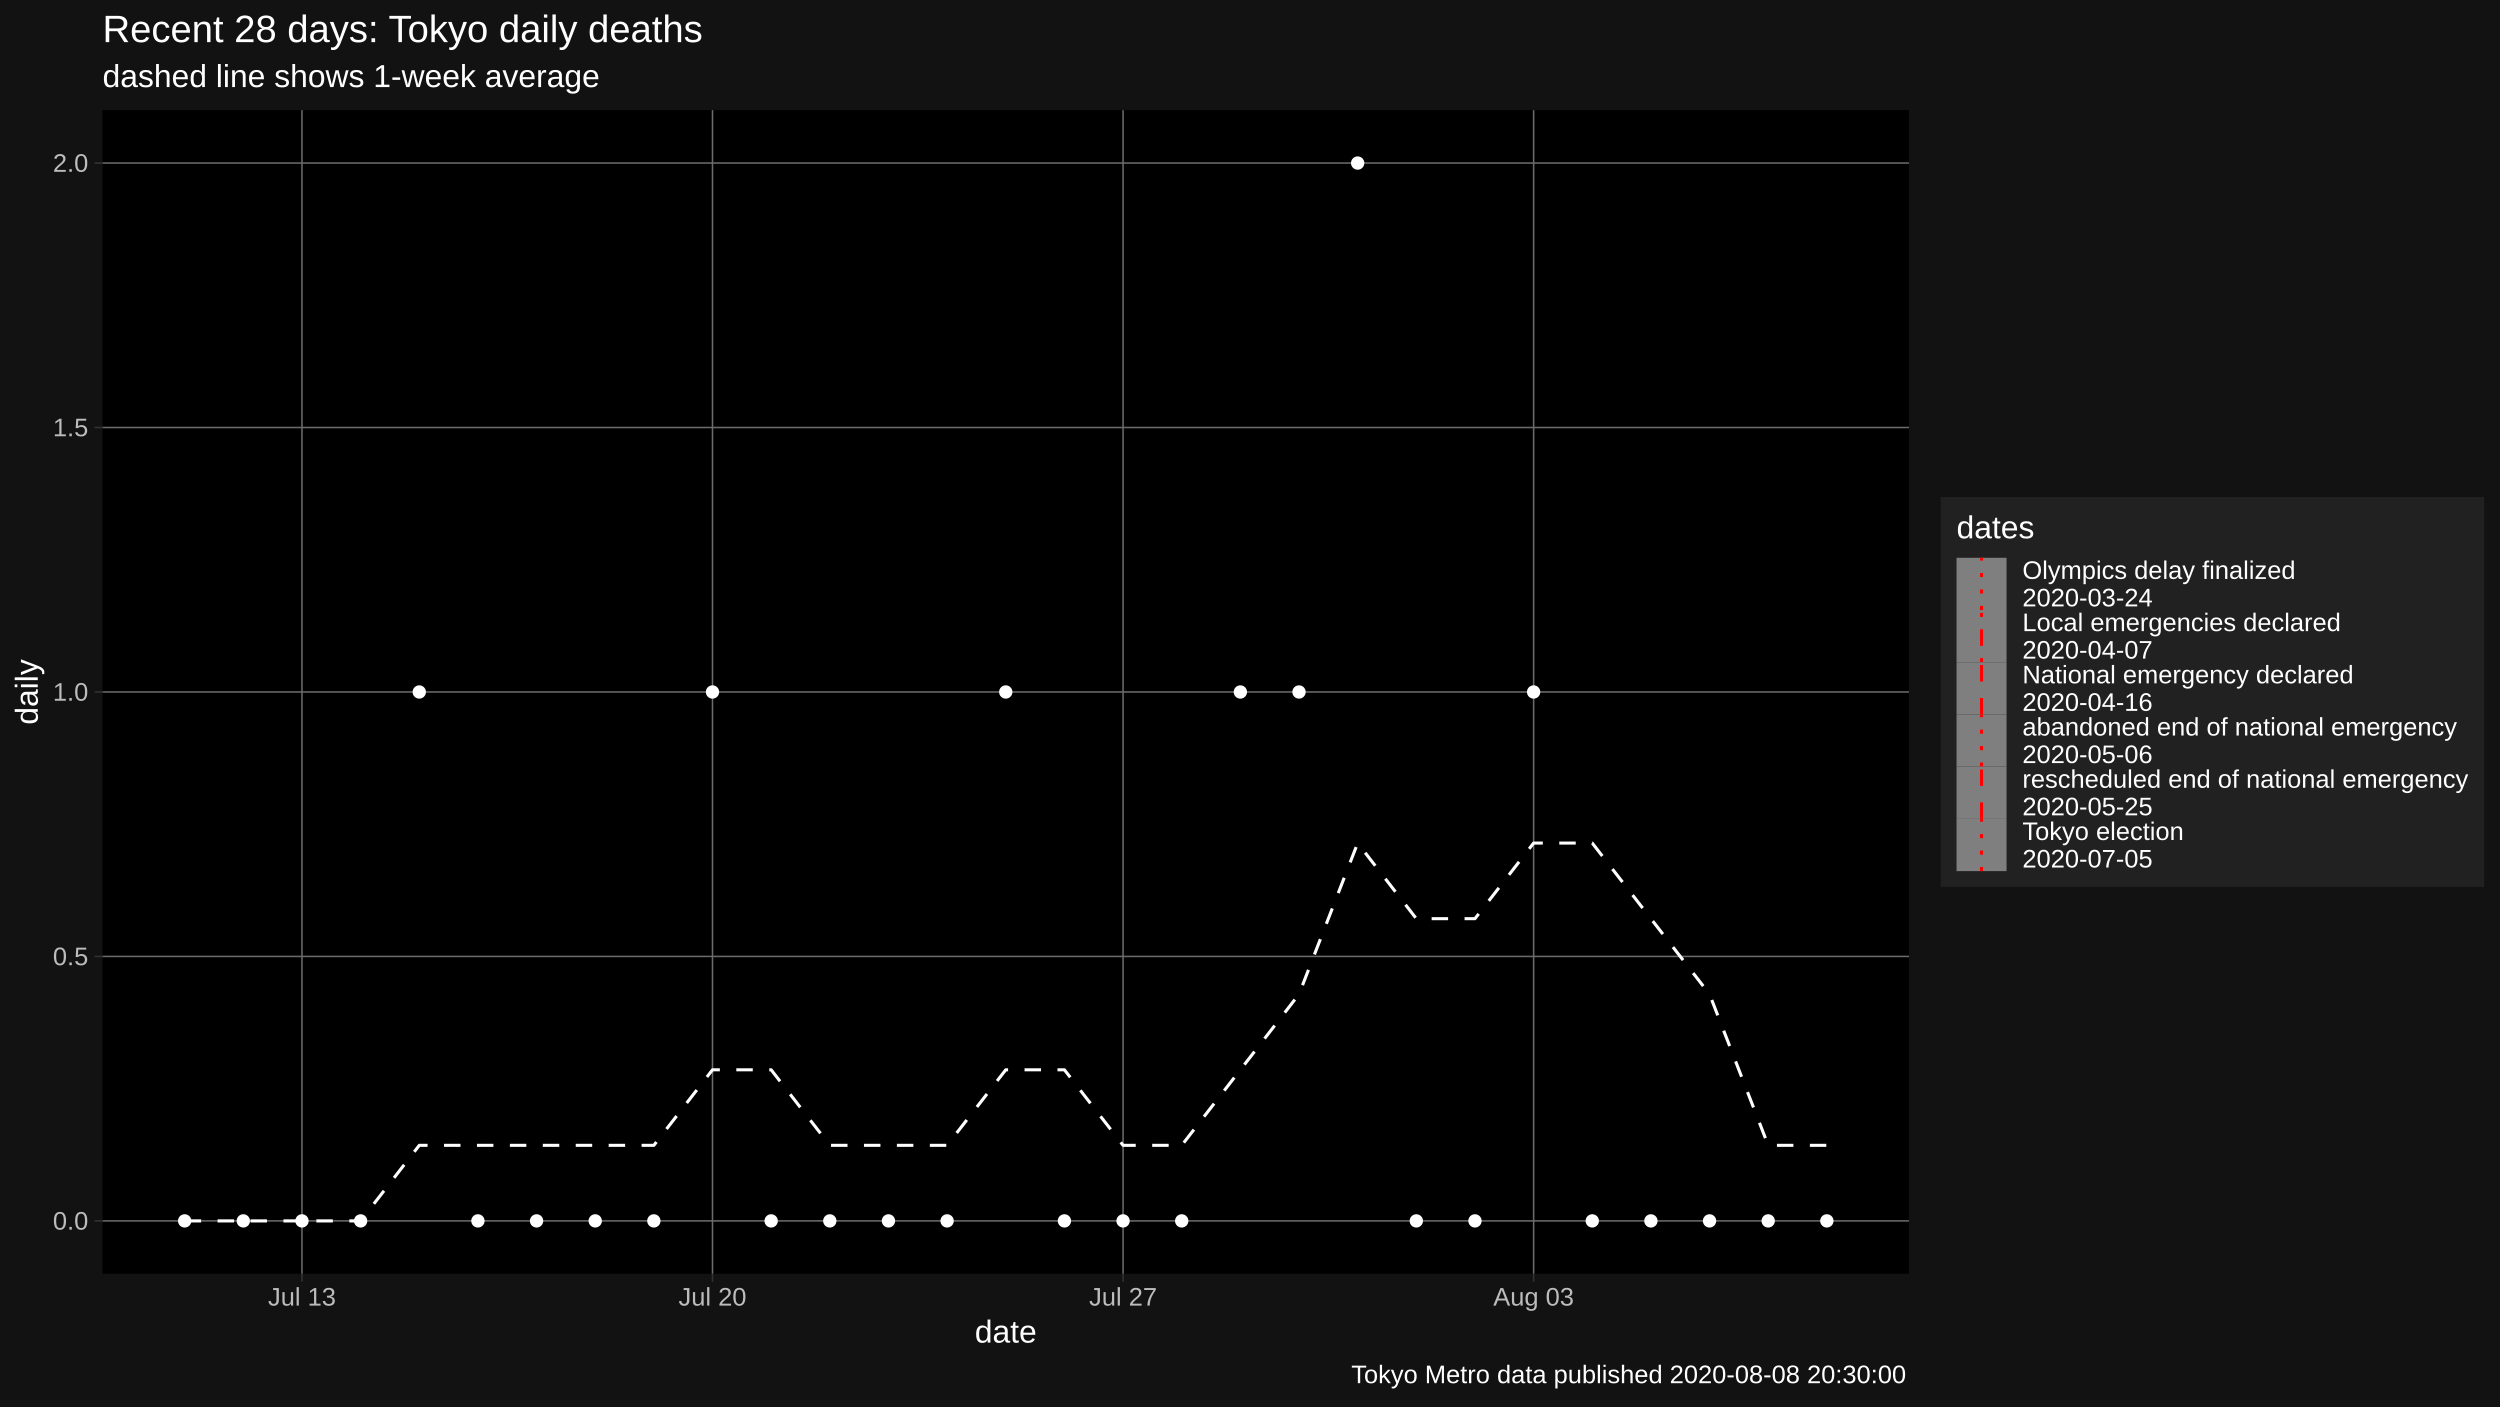
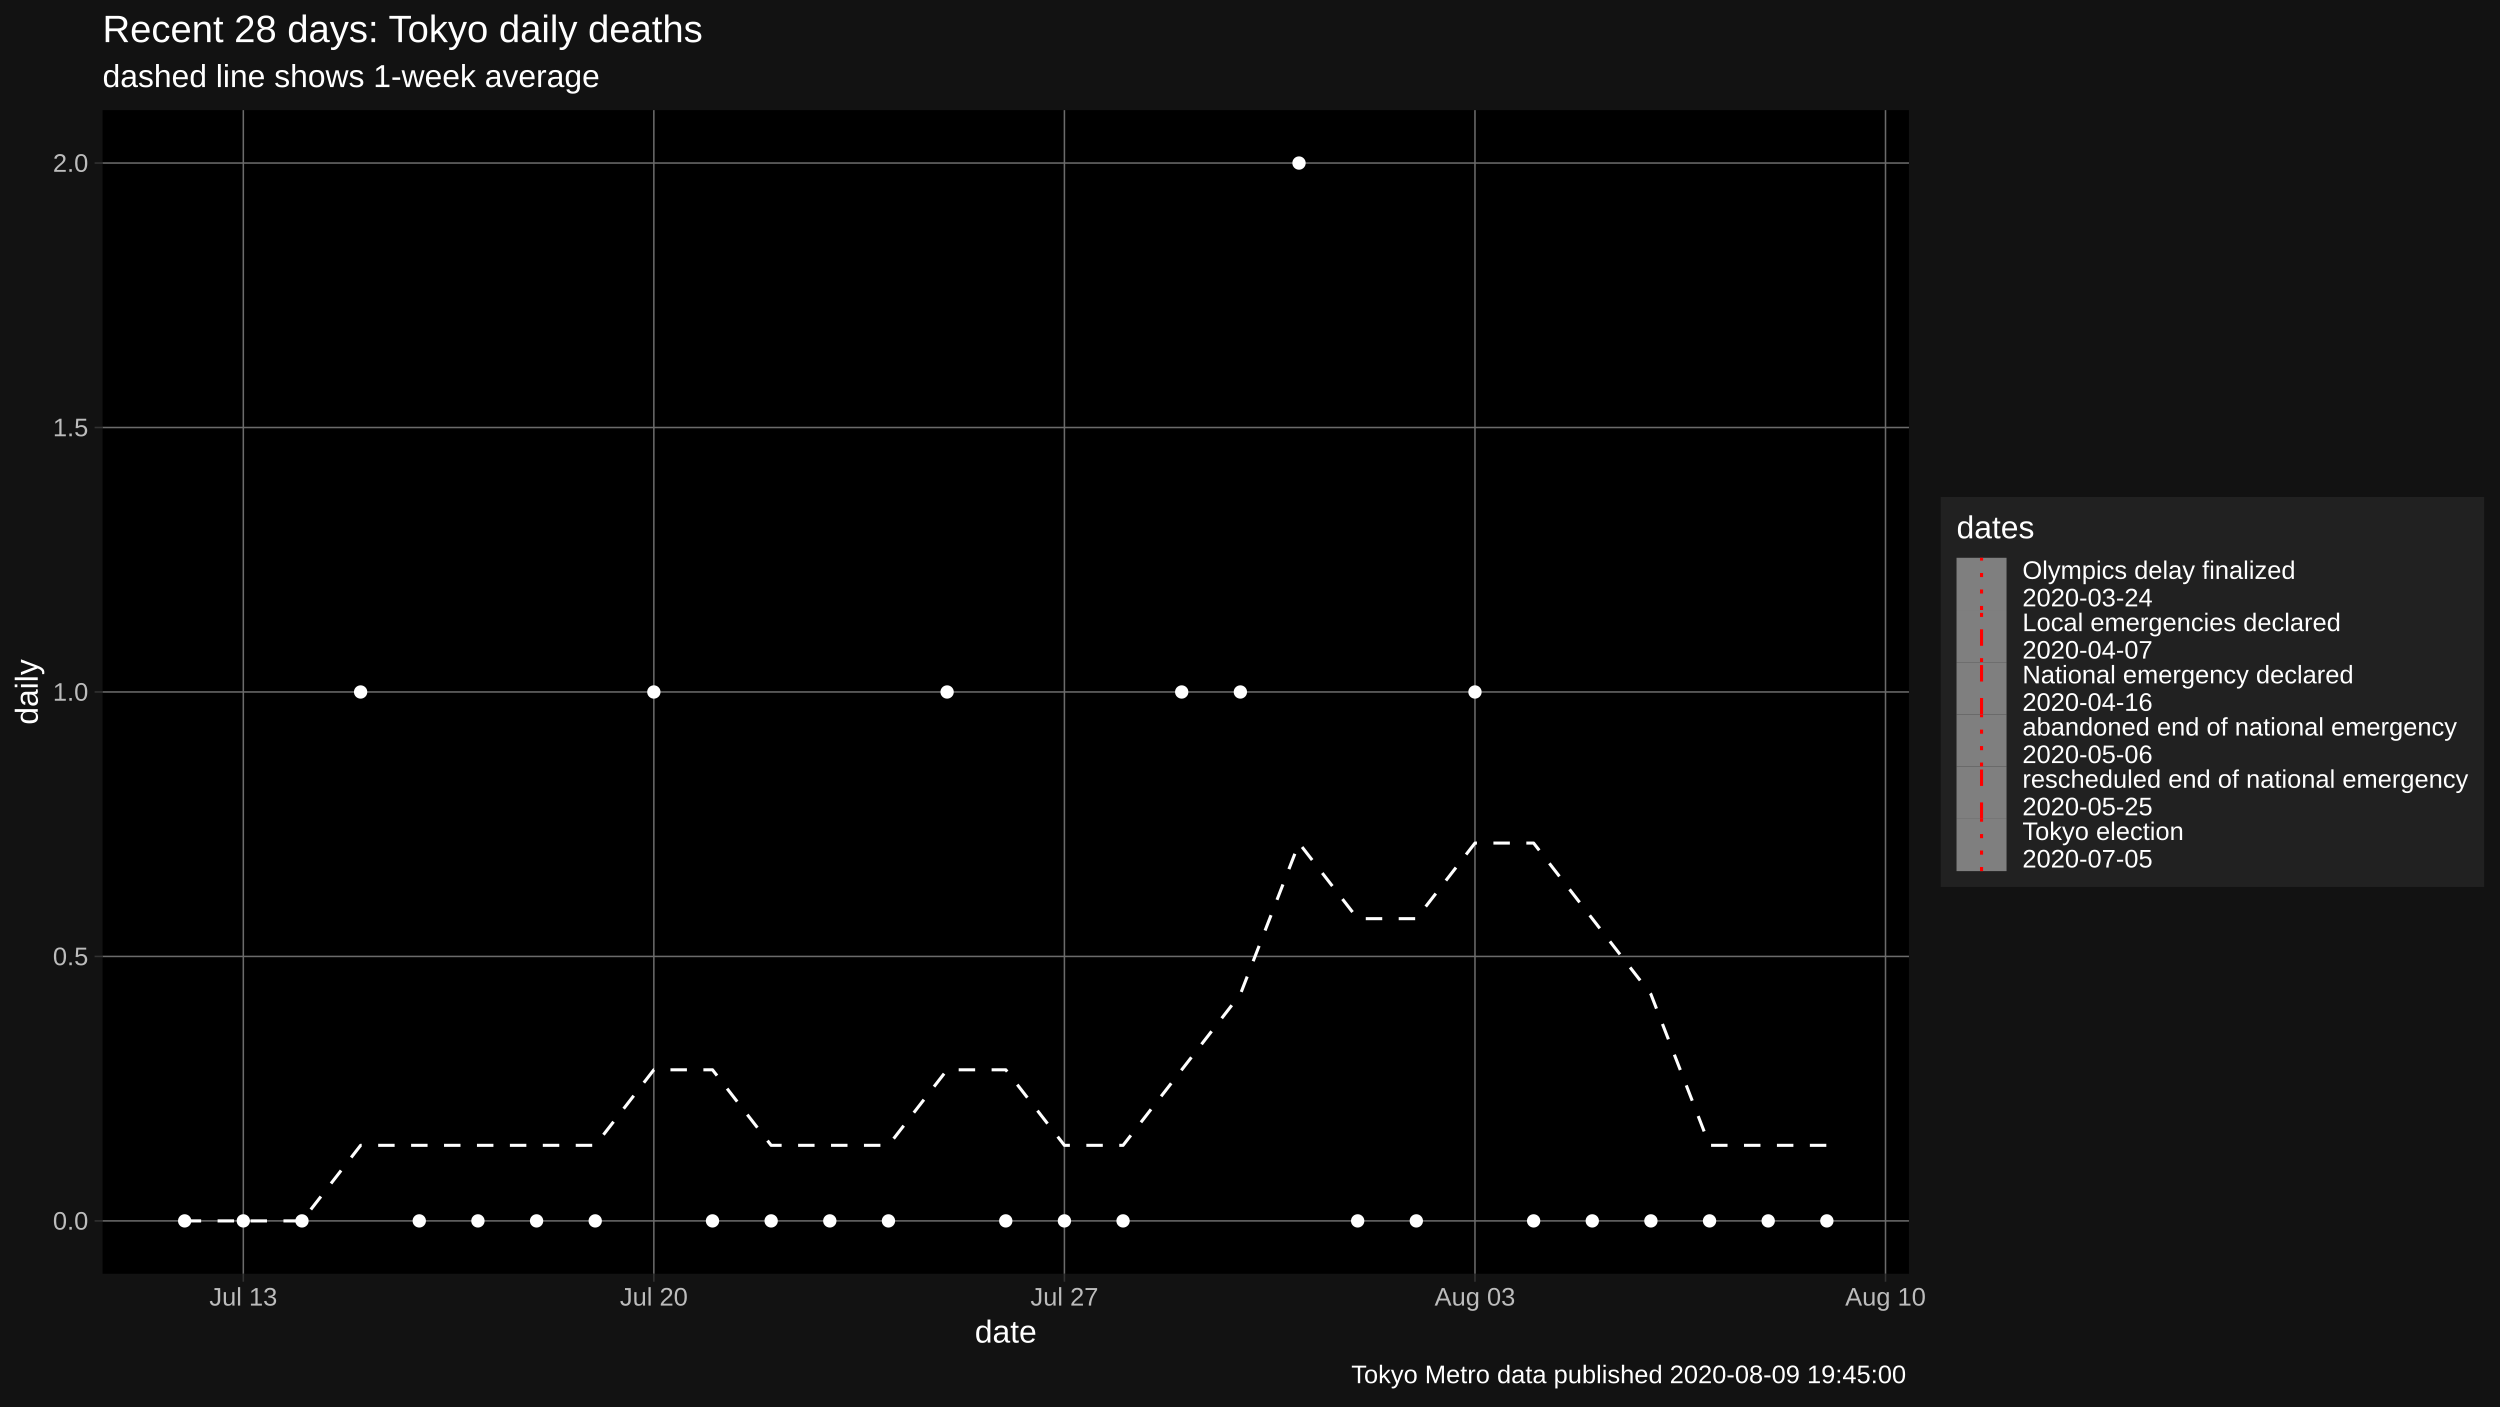
<svg xmlns="http://www.w3.org/2000/svg" viewBox="0 0 864.00 486.00">
  <defs>
    <style type="text/css">
    line, polyline, polygon, path, rect, circle {
      fill: none;
      stroke: #000000;
      stroke-linecap: round;
      stroke-linejoin: round;
      stroke-miterlimit: 10.00;
    }
  </style>
  </defs>
  <rect width="100%" height="100%" style="stroke: none; fill: #FFFFFF;" />
  <rect x="0.00" y="0.00" width="864.00" height="486.00" style="stroke-width: 1.07; stroke: #121212; fill: #121212;" />
  <defs>
    <clipPath id="cpMzUuNDR8NjU5Ljc0fDQ0MC4yMnwzOC4wNw==">
      <rect x="35.44" y="38.07" width="624.30" height="402.15" />
    </clipPath>
  </defs>
  <rect x="35.44" y="38.07" width="624.30" height="402.15" style="stroke-width: 1.07; stroke: none; fill: #000000;" clip-path="url(#cpMzUuNDR8NjU5Ljc0fDQ0MC4yMnwzOC4wNw==)" />
  <polyline points="35.44,421.94 659.74,421.94 " style="stroke-width: 0.53; stroke: #6B6B6B; stroke-linecap: butt;" clip-path="url(#cpMzUuNDR8NjU5Ljc0fDQ0MC4yMnwzOC4wNw==)" />
  <polyline points="35.44,330.54 659.74,330.54 " style="stroke-width: 0.53; stroke: #6B6B6B; stroke-linecap: butt;" clip-path="url(#cpMzUuNDR8NjU5Ljc0fDQ0MC4yMnwzOC4wNw==)" />
  <polyline points="35.44,239.15 659.74,239.15 " style="stroke-width: 0.53; stroke: #6B6B6B; stroke-linecap: butt;" clip-path="url(#cpMzUuNDR8NjU5Ljc0fDQ0MC4yMnwzOC4wNw==)" />
  <polyline points="35.44,147.75 659.74,147.75 " style="stroke-width: 0.53; stroke: #6B6B6B; stroke-linecap: butt;" clip-path="url(#cpMzUuNDR8NjU5Ljc0fDQ0MC4yMnwzOC4wNw==)" />
  <polyline points="35.44,56.35 659.74,56.35 " style="stroke-width: 0.53; stroke: #6B6B6B; stroke-linecap: butt;" clip-path="url(#cpMzUuNDR8NjU5Ljc0fDQ0MC4yMnwzOC4wNw==)" />
-   <polyline points="104.36,440.22 104.36,38.07 " style="stroke-width: 0.53; stroke: #6B6B6B; stroke-linecap: butt;" clip-path="url(#cpMzUuNDR8NjU5Ljc0fDQ0MC4yMnwzOC4wNw==)" />
-   <polyline points="246.24,440.22 246.24,38.07 " style="stroke-width: 0.53; stroke: #6B6B6B; stroke-linecap: butt;" clip-path="url(#cpMzUuNDR8NjU5Ljc0fDQ0MC4yMnwzOC4wNw==)" />
-   <polyline points="388.13,440.22 388.13,38.07 " style="stroke-width: 0.53; stroke: #6B6B6B; stroke-linecap: butt;" clip-path="url(#cpMzUuNDR8NjU5Ljc0fDQ0MC4yMnwzOC4wNw==)" />
-   <polyline points="530.02,440.22 530.02,38.07 " style="stroke-width: 0.53; stroke: #6B6B6B; stroke-linecap: butt;" clip-path="url(#cpMzUuNDR8NjU5Ljc0fDQ0MC4yMnwzOC4wNw==)" />
-   <polyline points="63.82,421.94 84.09,421.94 104.36,421.94 124.63,421.94 144.90,395.83 165.17,395.83 185.44,395.83 205.71,395.83 225.97,395.83 246.24,369.72 266.51,369.72 286.78,395.83 307.05,395.83 327.32,395.83 347.59,369.72 367.86,369.72 388.13,395.83 408.40,395.83 428.67,369.72 448.94,343.60 469.21,291.37 489.48,317.49 509.75,317.49 530.02,291.37 550.29,291.37 570.55,317.49 590.82,343.60 611.09,395.83 631.36,395.83 " style="stroke-width: 1.07; stroke: #FFFFFF; stroke-dasharray: 5.69,5.69; stroke-linecap: butt;" clip-path="url(#cpMzUuNDR8NjU5Ljc0fDQ0MC4yMnwzOC4wNw==)" />
+   <polyline points="84.09,440.22 84.09,38.07 " style="stroke-width: 0.53; stroke: #6B6B6B; stroke-linecap: butt;" clip-path="url(#cpMzUuNDR8NjU5Ljc0fDQ0MC4yMnwzOC4wNw==)" />
+   <polyline points="225.97,440.22 225.97,38.07 " style="stroke-width: 0.53; stroke: #6B6B6B; stroke-linecap: butt;" clip-path="url(#cpMzUuNDR8NjU5Ljc0fDQ0MC4yMnwzOC4wNw==)" />
+   <polyline points="367.86,440.22 367.86,38.07 " style="stroke-width: 0.53; stroke: #6B6B6B; stroke-linecap: butt;" clip-path="url(#cpMzUuNDR8NjU5Ljc0fDQ0MC4yMnwzOC4wNw==)" />
+   <polyline points="509.75,440.22 509.75,38.07 " style="stroke-width: 0.53; stroke: #6B6B6B; stroke-linecap: butt;" clip-path="url(#cpMzUuNDR8NjU5Ljc0fDQ0MC4yMnwzOC4wNw==)" />
+   <polyline points="651.63,440.22 651.63,38.07 " style="stroke-width: 0.53; stroke: #6B6B6B; stroke-linecap: butt;" clip-path="url(#cpMzUuNDR8NjU5Ljc0fDQ0MC4yMnwzOC4wNw==)" />
+   <polyline points="63.82,421.94 84.09,421.94 104.36,421.94 124.63,395.83 144.90,395.83 165.17,395.83 185.44,395.83 205.71,395.83 225.97,369.72 246.24,369.72 266.51,395.83 286.78,395.83 307.05,395.83 327.32,369.72 347.59,369.72 367.86,395.83 388.13,395.83 408.40,369.72 428.67,343.60 448.94,291.37 469.21,317.49 489.48,317.49 509.75,291.37 530.02,291.37 550.29,317.49 570.55,343.60 590.82,395.83 611.09,395.83 631.36,395.83 " style="stroke-width: 1.07; stroke: #FFFFFF; stroke-dasharray: 5.69,5.69; stroke-linecap: butt;" clip-path="url(#cpMzUuNDR8NjU5Ljc0fDQ0MC4yMnwzOC4wNw==)" />
  <circle cx="63.82" cy="421.94" r="1.95" style="stroke-width: 0.71; stroke: #FFFFFF; fill: #FFFFFF;" clip-path="url(#cpMzUuNDR8NjU5Ljc0fDQ0MC4yMnwzOC4wNw==)" />
  <circle cx="84.09" cy="421.94" r="1.95" style="stroke-width: 0.71; stroke: #FFFFFF; fill: #FFFFFF;" clip-path="url(#cpMzUuNDR8NjU5Ljc0fDQ0MC4yMnwzOC4wNw==)" />
  <circle cx="104.36" cy="421.94" r="1.95" style="stroke-width: 0.71; stroke: #FFFFFF; fill: #FFFFFF;" clip-path="url(#cpMzUuNDR8NjU5Ljc0fDQ0MC4yMnwzOC4wNw==)" />
-   <circle cx="124.63" cy="421.94" r="1.95" style="stroke-width: 0.71; stroke: #FFFFFF; fill: #FFFFFF;" clip-path="url(#cpMzUuNDR8NjU5Ljc0fDQ0MC4yMnwzOC4wNw==)" />
-   <circle cx="144.90" cy="239.15" r="1.95" style="stroke-width: 0.71; stroke: #FFFFFF; fill: #FFFFFF;" clip-path="url(#cpMzUuNDR8NjU5Ljc0fDQ0MC4yMnwzOC4wNw==)" />
+   <circle cx="124.63" cy="239.15" r="1.95" style="stroke-width: 0.71; stroke: #FFFFFF; fill: #FFFFFF;" clip-path="url(#cpMzUuNDR8NjU5Ljc0fDQ0MC4yMnwzOC4wNw==)" />
+   <circle cx="144.90" cy="421.94" r="1.95" style="stroke-width: 0.71; stroke: #FFFFFF; fill: #FFFFFF;" clip-path="url(#cpMzUuNDR8NjU5Ljc0fDQ0MC4yMnwzOC4wNw==)" />
  <circle cx="165.17" cy="421.94" r="1.95" style="stroke-width: 0.71; stroke: #FFFFFF; fill: #FFFFFF;" clip-path="url(#cpMzUuNDR8NjU5Ljc0fDQ0MC4yMnwzOC4wNw==)" />
  <circle cx="185.44" cy="421.94" r="1.95" style="stroke-width: 0.71; stroke: #FFFFFF; fill: #FFFFFF;" clip-path="url(#cpMzUuNDR8NjU5Ljc0fDQ0MC4yMnwzOC4wNw==)" />
  <circle cx="205.71" cy="421.94" r="1.95" style="stroke-width: 0.71; stroke: #FFFFFF; fill: #FFFFFF;" clip-path="url(#cpMzUuNDR8NjU5Ljc0fDQ0MC4yMnwzOC4wNw==)" />
-   <circle cx="225.97" cy="421.94" r="1.95" style="stroke-width: 0.71; stroke: #FFFFFF; fill: #FFFFFF;" clip-path="url(#cpMzUuNDR8NjU5Ljc0fDQ0MC4yMnwzOC4wNw==)" />
-   <circle cx="246.24" cy="239.15" r="1.95" style="stroke-width: 0.71; stroke: #FFFFFF; fill: #FFFFFF;" clip-path="url(#cpMzUuNDR8NjU5Ljc0fDQ0MC4yMnwzOC4wNw==)" />
+   <circle cx="225.97" cy="239.15" r="1.95" style="stroke-width: 0.71; stroke: #FFFFFF; fill: #FFFFFF;" clip-path="url(#cpMzUuNDR8NjU5Ljc0fDQ0MC4yMnwzOC4wNw==)" />
+   <circle cx="246.24" cy="421.94" r="1.95" style="stroke-width: 0.71; stroke: #FFFFFF; fill: #FFFFFF;" clip-path="url(#cpMzUuNDR8NjU5Ljc0fDQ0MC4yMnwzOC4wNw==)" />
  <circle cx="266.51" cy="421.94" r="1.95" style="stroke-width: 0.71; stroke: #FFFFFF; fill: #FFFFFF;" clip-path="url(#cpMzUuNDR8NjU5Ljc0fDQ0MC4yMnwzOC4wNw==)" />
  <circle cx="286.78" cy="421.94" r="1.95" style="stroke-width: 0.71; stroke: #FFFFFF; fill: #FFFFFF;" clip-path="url(#cpMzUuNDR8NjU5Ljc0fDQ0MC4yMnwzOC4wNw==)" />
  <circle cx="307.05" cy="421.94" r="1.95" style="stroke-width: 0.71; stroke: #FFFFFF; fill: #FFFFFF;" clip-path="url(#cpMzUuNDR8NjU5Ljc0fDQ0MC4yMnwzOC4wNw==)" />
-   <circle cx="327.32" cy="421.94" r="1.95" style="stroke-width: 0.71; stroke: #FFFFFF; fill: #FFFFFF;" clip-path="url(#cpMzUuNDR8NjU5Ljc0fDQ0MC4yMnwzOC4wNw==)" />
-   <circle cx="347.59" cy="239.15" r="1.95" style="stroke-width: 0.71; stroke: #FFFFFF; fill: #FFFFFF;" clip-path="url(#cpMzUuNDR8NjU5Ljc0fDQ0MC4yMnwzOC4wNw==)" />
+   <circle cx="327.32" cy="239.15" r="1.95" style="stroke-width: 0.71; stroke: #FFFFFF; fill: #FFFFFF;" clip-path="url(#cpMzUuNDR8NjU5Ljc0fDQ0MC4yMnwzOC4wNw==)" />
+   <circle cx="347.59" cy="421.94" r="1.95" style="stroke-width: 0.71; stroke: #FFFFFF; fill: #FFFFFF;" clip-path="url(#cpMzUuNDR8NjU5Ljc0fDQ0MC4yMnwzOC4wNw==)" />
  <circle cx="367.86" cy="421.94" r="1.95" style="stroke-width: 0.71; stroke: #FFFFFF; fill: #FFFFFF;" clip-path="url(#cpMzUuNDR8NjU5Ljc0fDQ0MC4yMnwzOC4wNw==)" />
  <circle cx="388.13" cy="421.94" r="1.95" style="stroke-width: 0.71; stroke: #FFFFFF; fill: #FFFFFF;" clip-path="url(#cpMzUuNDR8NjU5Ljc0fDQ0MC4yMnwzOC4wNw==)" />
-   <circle cx="408.40" cy="421.94" r="1.95" style="stroke-width: 0.71; stroke: #FFFFFF; fill: #FFFFFF;" clip-path="url(#cpMzUuNDR8NjU5Ljc0fDQ0MC4yMnwzOC4wNw==)" />
+   <circle cx="408.40" cy="239.15" r="1.95" style="stroke-width: 0.71; stroke: #FFFFFF; fill: #FFFFFF;" clip-path="url(#cpMzUuNDR8NjU5Ljc0fDQ0MC4yMnwzOC4wNw==)" />
  <circle cx="428.67" cy="239.15" r="1.95" style="stroke-width: 0.71; stroke: #FFFFFF; fill: #FFFFFF;" clip-path="url(#cpMzUuNDR8NjU5Ljc0fDQ0MC4yMnwzOC4wNw==)" />
-   <circle cx="448.94" cy="239.15" r="1.95" style="stroke-width: 0.71; stroke: #FFFFFF; fill: #FFFFFF;" clip-path="url(#cpMzUuNDR8NjU5Ljc0fDQ0MC4yMnwzOC4wNw==)" />
-   <circle cx="469.21" cy="56.35" r="1.95" style="stroke-width: 0.71; stroke: #FFFFFF; fill: #FFFFFF;" clip-path="url(#cpMzUuNDR8NjU5Ljc0fDQ0MC4yMnwzOC4wNw==)" />
+   <circle cx="448.94" cy="56.35" r="1.95" style="stroke-width: 0.71; stroke: #FFFFFF; fill: #FFFFFF;" clip-path="url(#cpMzUuNDR8NjU5Ljc0fDQ0MC4yMnwzOC4wNw==)" />
+   <circle cx="469.21" cy="421.94" r="1.95" style="stroke-width: 0.71; stroke: #FFFFFF; fill: #FFFFFF;" clip-path="url(#cpMzUuNDR8NjU5Ljc0fDQ0MC4yMnwzOC4wNw==)" />
  <circle cx="489.48" cy="421.94" r="1.95" style="stroke-width: 0.71; stroke: #FFFFFF; fill: #FFFFFF;" clip-path="url(#cpMzUuNDR8NjU5Ljc0fDQ0MC4yMnwzOC4wNw==)" />
-   <circle cx="509.75" cy="421.94" r="1.95" style="stroke-width: 0.71; stroke: #FFFFFF; fill: #FFFFFF;" clip-path="url(#cpMzUuNDR8NjU5Ljc0fDQ0MC4yMnwzOC4wNw==)" />
-   <circle cx="530.02" cy="239.15" r="1.95" style="stroke-width: 0.71; stroke: #FFFFFF; fill: #FFFFFF;" clip-path="url(#cpMzUuNDR8NjU5Ljc0fDQ0MC4yMnwzOC4wNw==)" />
+   <circle cx="509.75" cy="239.15" r="1.95" style="stroke-width: 0.71; stroke: #FFFFFF; fill: #FFFFFF;" clip-path="url(#cpMzUuNDR8NjU5Ljc0fDQ0MC4yMnwzOC4wNw==)" />
+   <circle cx="530.02" cy="421.94" r="1.95" style="stroke-width: 0.71; stroke: #FFFFFF; fill: #FFFFFF;" clip-path="url(#cpMzUuNDR8NjU5Ljc0fDQ0MC4yMnwzOC4wNw==)" />
  <circle cx="550.29" cy="421.94" r="1.95" style="stroke-width: 0.71; stroke: #FFFFFF; fill: #FFFFFF;" clip-path="url(#cpMzUuNDR8NjU5Ljc0fDQ0MC4yMnwzOC4wNw==)" />
  <circle cx="570.55" cy="421.94" r="1.95" style="stroke-width: 0.71; stroke: #FFFFFF; fill: #FFFFFF;" clip-path="url(#cpMzUuNDR8NjU5Ljc0fDQ0MC4yMnwzOC4wNw==)" />
  <circle cx="590.82" cy="421.94" r="1.95" style="stroke-width: 0.71; stroke: #FFFFFF; fill: #FFFFFF;" clip-path="url(#cpMzUuNDR8NjU5Ljc0fDQ0MC4yMnwzOC4wNw==)" />
  <circle cx="611.09" cy="421.94" r="1.95" style="stroke-width: 0.71; stroke: #FFFFFF; fill: #FFFFFF;" clip-path="url(#cpMzUuNDR8NjU5Ljc0fDQ0MC4yMnwzOC4wNw==)" />
  <circle cx="631.36" cy="421.94" r="1.95" style="stroke-width: 0.71; stroke: #FFFFFF; fill: #FFFFFF;" clip-path="url(#cpMzUuNDR8NjU5Ljc0fDQ0MC4yMnwzOC4wNw==)" />
  <defs>
    <clipPath id="cpMC4wMHw4NjQuMDB8NDg2LjAwfDAuMDA=">
      <rect x="0.00" y="0.00" width="864.00" height="486.00" />
    </clipPath>
  </defs>
  <g clip-path="url(#cpMC4wMHw4NjQuMDB8NDg2LjAwfDAuMDA=)">
    <text x="18.28" y="424.97" style="font-size: 8.80px; fill: #BCBCBC; font-family: Liberation Sans;" textLength="12.23px" lengthAdjust="spacingAndGlyphs">0.0</text>
  </g>
  <g clip-path="url(#cpMC4wMHw4NjQuMDB8NDg2LjAwfDAuMDA=)">
    <text x="18.28" y="333.57" style="font-size: 8.80px; fill: #BCBCBC; font-family: Liberation Sans;" textLength="12.23px" lengthAdjust="spacingAndGlyphs">0.5</text>
  </g>
  <g clip-path="url(#cpMC4wMHw4NjQuMDB8NDg2LjAwfDAuMDA=)">
    <text x="18.28" y="242.17" style="font-size: 8.80px; fill: #BCBCBC; font-family: Liberation Sans;" textLength="12.23px" lengthAdjust="spacingAndGlyphs">1.0</text>
  </g>
  <g clip-path="url(#cpMC4wMHw4NjQuMDB8NDg2LjAwfDAuMDA=)">
    <text x="18.28" y="150.77" style="font-size: 8.80px; fill: #BCBCBC; font-family: Liberation Sans;" textLength="12.23px" lengthAdjust="spacingAndGlyphs">1.5</text>
  </g>
  <g clip-path="url(#cpMC4wMHw4NjQuMDB8NDg2LjAwfDAuMDA=)">
    <text x="18.28" y="59.38" style="font-size: 8.80px; fill: #BCBCBC; font-family: Liberation Sans;" textLength="12.23px" lengthAdjust="spacingAndGlyphs">2.0</text>
  </g>
  <polyline points="32.70,421.94 35.44,421.94 " style="stroke-width: 0.53; stroke: #333333; stroke-linecap: butt;" clip-path="url(#cpMC4wMHw4NjQuMDB8NDg2LjAwfDAuMDA=)" />
  <polyline points="32.70,330.54 35.44,330.54 " style="stroke-width: 0.53; stroke: #333333; stroke-linecap: butt;" clip-path="url(#cpMC4wMHw4NjQuMDB8NDg2LjAwfDAuMDA=)" />
  <polyline points="32.70,239.15 35.44,239.15 " style="stroke-width: 0.53; stroke: #333333; stroke-linecap: butt;" clip-path="url(#cpMC4wMHw4NjQuMDB8NDg2LjAwfDAuMDA=)" />
  <polyline points="32.70,147.75 35.44,147.75 " style="stroke-width: 0.53; stroke: #333333; stroke-linecap: butt;" clip-path="url(#cpMC4wMHw4NjQuMDB8NDg2LjAwfDAuMDA=)" />
  <polyline points="32.70,56.35 35.44,56.35 " style="stroke-width: 0.53; stroke: #333333; stroke-linecap: butt;" clip-path="url(#cpMC4wMHw4NjQuMDB8NDg2LjAwfDAuMDA=)" />
-   <polyline points="104.36,442.96 104.36,440.22 " style="stroke-width: 0.53; stroke: #333333; stroke-linecap: butt;" clip-path="url(#cpMC4wMHw4NjQuMDB8NDg2LjAwfDAuMDA=)" />
-   <polyline points="246.24,442.96 246.24,440.22 " style="stroke-width: 0.53; stroke: #333333; stroke-linecap: butt;" clip-path="url(#cpMC4wMHw4NjQuMDB8NDg2LjAwfDAuMDA=)" />
-   <polyline points="388.13,442.96 388.13,440.22 " style="stroke-width: 0.53; stroke: #333333; stroke-linecap: butt;" clip-path="url(#cpMC4wMHw4NjQuMDB8NDg2LjAwfDAuMDA=)" />
-   <polyline points="530.02,442.96 530.02,440.22 " style="stroke-width: 0.53; stroke: #333333; stroke-linecap: butt;" clip-path="url(#cpMC4wMHw4NjQuMDB8NDg2LjAwfDAuMDA=)" />
+   <polyline points="84.09,442.96 84.09,440.22 " style="stroke-width: 0.53; stroke: #333333; stroke-linecap: butt;" clip-path="url(#cpMC4wMHw4NjQuMDB8NDg2LjAwfDAuMDA=)" />
+   <polyline points="225.97,442.96 225.97,440.22 " style="stroke-width: 0.53; stroke: #333333; stroke-linecap: butt;" clip-path="url(#cpMC4wMHw4NjQuMDB8NDg2LjAwfDAuMDA=)" />
+   <polyline points="367.86,442.96 367.86,440.22 " style="stroke-width: 0.53; stroke: #333333; stroke-linecap: butt;" clip-path="url(#cpMC4wMHw4NjQuMDB8NDg2LjAwfDAuMDA=)" />
+   <polyline points="509.75,442.96 509.75,440.22 " style="stroke-width: 0.53; stroke: #333333; stroke-linecap: butt;" clip-path="url(#cpMC4wMHw4NjQuMDB8NDg2LjAwfDAuMDA=)" />
+   <polyline points="651.63,442.96 651.63,440.22 " style="stroke-width: 0.53; stroke: #333333; stroke-linecap: butt;" clip-path="url(#cpMC4wMHw4NjQuMDB8NDg2LjAwfDAuMDA=)" />
  <g clip-path="url(#cpMC4wMHw4NjQuMDB8NDg2LjAwfDAuMDA=)">
-     <text x="92.62" y="451.21" style="font-size: 8.80px; fill: #BCBCBC; font-family: Liberation Sans;" textLength="23.48px" lengthAdjust="spacingAndGlyphs">Jul 13</text>
+     <text x="72.35" y="451.21" style="font-size: 8.80px; fill: #BCBCBC; font-family: Liberation Sans;" textLength="23.48px" lengthAdjust="spacingAndGlyphs">Jul 13</text>
  </g>
  <g clip-path="url(#cpMC4wMHw4NjQuMDB8NDg2LjAwfDAuMDA=)">
-     <text x="234.50" y="451.21" style="font-size: 8.80px; fill: #BCBCBC; font-family: Liberation Sans;" textLength="23.48px" lengthAdjust="spacingAndGlyphs">Jul 20</text>
+     <text x="214.23" y="451.21" style="font-size: 8.80px; fill: #BCBCBC; font-family: Liberation Sans;" textLength="23.48px" lengthAdjust="spacingAndGlyphs">Jul 20</text>
  </g>
  <g clip-path="url(#cpMC4wMHw4NjQuMDB8NDg2LjAwfDAuMDA=)">
-     <text x="376.39" y="451.21" style="font-size: 8.80px; fill: #BCBCBC; font-family: Liberation Sans;" textLength="23.48px" lengthAdjust="spacingAndGlyphs">Jul 27</text>
+     <text x="356.12" y="451.21" style="font-size: 8.80px; fill: #BCBCBC; font-family: Liberation Sans;" textLength="23.48px" lengthAdjust="spacingAndGlyphs">Jul 27</text>
  </g>
  <g clip-path="url(#cpMC4wMHw4NjQuMDB8NDg2LjAwfDAuMDA=)">
-     <text x="516.07" y="451.21" style="font-size: 8.80px; fill: #BCBCBC; font-family: Liberation Sans;" textLength="27.89px" lengthAdjust="spacingAndGlyphs">Aug 03</text>
+     <text x="495.80" y="451.21" style="font-size: 8.80px; fill: #BCBCBC; font-family: Liberation Sans;" textLength="27.89px" lengthAdjust="spacingAndGlyphs">Aug 03</text>
+   </g>
+   <g clip-path="url(#cpMC4wMHw4NjQuMDB8NDg2LjAwfDAuMDA=)">
+     <text x="637.69" y="451.21" style="font-size: 8.80px; fill: #BCBCBC; font-family: Liberation Sans;" textLength="27.89px" lengthAdjust="spacingAndGlyphs">Aug 10</text>
  </g>
  <g clip-path="url(#cpMC4wMHw4NjQuMDB8NDg2LjAwfDAuMDA=)">
    <text x="336.89" y="464.01" style="font-size: 11.00px; fill: #FFFFFF; font-family: Liberation Sans;" textLength="21.41px" lengthAdjust="spacingAndGlyphs">date</text>
  </g>
  <g clip-path="url(#cpMC4wMHw4NjQuMDB8NDg2LjAwfDAuMDA=)">
    <text transform="translate(13.05,250.46) rotate(-90)" style="font-size: 11.00px; fill: #FFFFFF; font-family: Liberation Sans;" textLength="22.62px" lengthAdjust="spacingAndGlyphs">daily</text>
  </g>
  <rect x="670.70" y="171.75" width="187.82" height="134.79" style="stroke-width: 1.07; stroke: none; fill: #212121;" clip-path="url(#cpMC4wMHw4NjQuMDB8NDg2LjAwfDAuMDA=)" />
  <g clip-path="url(#cpMC4wMHw4NjQuMDB8NDg2LjAwfDAuMDA=)">
    <text x="676.18" y="186.04" style="font-size: 11.00px; fill: #FFFFFF; font-family: Liberation Sans;" textLength="26.91px" lengthAdjust="spacingAndGlyphs">dates</text>
  </g>
  <rect x="676.18" y="192.77" width="17.28" height="18.05" style="stroke-width: 1.07; stroke: none; fill: #7F7F7F;" clip-path="url(#cpMC4wMHw4NjQuMDB8NDg2LjAwfDAuMDA=)" />
  <line x1="684.82" y1="210.82" x2="684.82" y2="192.77" style="stroke-width: 1.07; stroke: #FF0000; stroke-dasharray: 1.42,4.27; stroke-linecap: butt;" clip-path="url(#cpMC4wMHw4NjQuMDB8NDg2LjAwfDAuMDA=)" />
  <rect x="676.18" y="210.82" width="17.28" height="18.05" style="stroke-width: 1.07; stroke: none; fill: #7F7F7F;" clip-path="url(#cpMC4wMHw4NjQuMDB8NDg2LjAwfDAuMDA=)" />
  <line x1="684.82" y1="228.87" x2="684.82" y2="210.82" style="stroke-width: 1.07; stroke: #FF0000; stroke-dasharray: 1.42,4.27,5.69,4.27; stroke-linecap: butt;" clip-path="url(#cpMC4wMHw4NjQuMDB8NDg2LjAwfDAuMDA=)" />
  <rect x="676.18" y="228.87" width="17.28" height="18.05" style="stroke-width: 1.07; stroke: none; fill: #7F7F7F;" clip-path="url(#cpMC4wMHw4NjQuMDB8NDg2LjAwfDAuMDA=)" />
  <line x1="684.82" y1="246.91" x2="684.82" y2="228.87" style="stroke-width: 1.07; stroke: #FF0000; stroke-dasharray: 5.69,5.69; stroke-linecap: butt;" clip-path="url(#cpMC4wMHw4NjQuMDB8NDg2LjAwfDAuMDA=)" />
  <rect x="676.18" y="246.91" width="17.28" height="18.05" style="stroke-width: 1.07; stroke: none; fill: #7F7F7F;" clip-path="url(#cpMC4wMHw4NjQuMDB8NDg2LjAwfDAuMDA=)" />
  <line x1="684.82" y1="264.96" x2="684.82" y2="246.91" style="stroke-width: 1.07; stroke: #FF0000; stroke-dasharray: 1.42,4.27; stroke-linecap: butt;" clip-path="url(#cpMC4wMHw4NjQuMDB8NDg2LjAwfDAuMDA=)" />
  <rect x="676.18" y="264.96" width="17.28" height="18.05" style="stroke-width: 1.07; stroke: none; fill: #7F7F7F;" clip-path="url(#cpMC4wMHw4NjQuMDB8NDg2LjAwfDAuMDA=)" />
  <line x1="684.82" y1="283.01" x2="684.82" y2="264.96" style="stroke-width: 1.07; stroke: #FF0000; stroke-dasharray: 5.69,5.69; stroke-linecap: butt;" clip-path="url(#cpMC4wMHw4NjQuMDB8NDg2LjAwfDAuMDA=)" />
  <rect x="676.18" y="283.01" width="17.28" height="18.05" style="stroke-width: 1.07; stroke: none; fill: #7F7F7F;" clip-path="url(#cpMC4wMHw4NjQuMDB8NDg2LjAwfDAuMDA=)" />
  <line x1="684.82" y1="301.06" x2="684.82" y2="283.01" style="stroke-width: 1.07; stroke: #FF0000; stroke-dasharray: 1.42,4.27; stroke-linecap: butt;" clip-path="url(#cpMC4wMHw4NjQuMDB8NDg2LjAwfDAuMDA=)" />
  <g clip-path="url(#cpMC4wMHw4NjQuMDB8NDg2LjAwfDAuMDA=)">
    <text x="698.94" y="200.07" style="font-size: 8.80px; fill: #FFFFFF; font-family: Liberation Sans;" textLength="94.39px" lengthAdjust="spacingAndGlyphs">Olympics delay finalized</text>
  </g>
  <g clip-path="url(#cpMC4wMHw4NjQuMDB8NDg2LjAwfDAuMDA=)">
    <text x="698.94" y="209.57" style="font-size: 8.80px; fill: #FFFFFF; font-family: Liberation Sans;" textLength="45.01px" lengthAdjust="spacingAndGlyphs">2020-03-24</text>
  </g>
  <g clip-path="url(#cpMC4wMHw4NjQuMDB8NDg2LjAwfDAuMDA=)">
    <text x="698.94" y="218.12" style="font-size: 8.80px; fill: #FFFFFF; font-family: Liberation Sans;" textLength="110.06px" lengthAdjust="spacingAndGlyphs">Local emergencies declared</text>
  </g>
  <g clip-path="url(#cpMC4wMHw4NjQuMDB8NDg2LjAwfDAuMDA=)">
    <text x="698.94" y="227.62" style="font-size: 8.80px; fill: #FFFFFF; font-family: Liberation Sans;" textLength="45.01px" lengthAdjust="spacingAndGlyphs">2020-04-07</text>
  </g>
  <g clip-path="url(#cpMC4wMHw4NjQuMDB8NDg2LjAwfDAuMDA=)">
    <text x="698.94" y="236.17" style="font-size: 8.80px; fill: #FFFFFF; font-family: Liberation Sans;" textLength="114.46px" lengthAdjust="spacingAndGlyphs">National emergency declared</text>
  </g>
  <g clip-path="url(#cpMC4wMHw4NjQuMDB8NDg2LjAwfDAuMDA=)">
    <text x="698.94" y="245.67" style="font-size: 8.80px; fill: #FFFFFF; font-family: Liberation Sans;" textLength="45.01px" lengthAdjust="spacingAndGlyphs">2020-04-16</text>
  </g>
  <g clip-path="url(#cpMC4wMHw4NjQuMDB8NDg2LjAwfDAuMDA=)">
    <text x="698.94" y="254.21" style="font-size: 8.80px; fill: #FFFFFF; font-family: Liberation Sans;" textLength="150.21px" lengthAdjust="spacingAndGlyphs">abandoned end of national emergency</text>
  </g>
  <g clip-path="url(#cpMC4wMHw4NjQuMDB8NDg2LjAwfDAuMDA=)">
    <text x="698.94" y="263.72" style="font-size: 8.80px; fill: #FFFFFF; font-family: Liberation Sans;" textLength="45.01px" lengthAdjust="spacingAndGlyphs">2020-05-06</text>
  </g>
  <g clip-path="url(#cpMC4wMHw4NjQuMDB8NDg2LjAwfDAuMDA=)">
    <text x="698.94" y="272.26" style="font-size: 8.80px; fill: #FFFFFF; font-family: Liberation Sans;" textLength="154.10px" lengthAdjust="spacingAndGlyphs">rescheduled end of national emergency</text>
  </g>
  <g clip-path="url(#cpMC4wMHw4NjQuMDB8NDg2LjAwfDAuMDA=)">
    <text x="698.94" y="281.77" style="font-size: 8.80px; fill: #FFFFFF; font-family: Liberation Sans;" textLength="45.01px" lengthAdjust="spacingAndGlyphs">2020-05-25</text>
  </g>
  <g clip-path="url(#cpMC4wMHw4NjQuMDB8NDg2LjAwfDAuMDA=)">
    <text x="698.94" y="290.31" style="font-size: 8.80px; fill: #FFFFFF; font-family: Liberation Sans;" textLength="56.74px" lengthAdjust="spacingAndGlyphs">Tokyo election</text>
  </g>
  <g clip-path="url(#cpMC4wMHw4NjQuMDB8NDg2LjAwfDAuMDA=)">
    <text x="698.94" y="299.81" style="font-size: 8.80px; fill: #FFFFFF; font-family: Liberation Sans;" textLength="45.01px" lengthAdjust="spacingAndGlyphs">2020-07-05</text>
  </g>
  <g clip-path="url(#cpMC4wMHw4NjQuMDB8NDg2LjAwfDAuMDA=)">
    <text x="35.44" y="30.10" style="font-size: 11.00px; fill: #FFFFFF; font-family: Liberation Sans;" textLength="171.83px" lengthAdjust="spacingAndGlyphs">dashed line shows 1-week average</text>
  </g>
  <g clip-path="url(#cpMC4wMHw4NjQuMDB8NDg2LjAwfDAuMDA=)">
    <text x="35.44" y="14.56" style="font-size: 13.20px; fill: #FFFFFF; font-family: Liberation Sans;" textLength="209.12px" lengthAdjust="spacingAndGlyphs">Recent 28 days: Tokyo daily deaths</text>
  </g>
  <g clip-path="url(#cpMC4wMHw4NjQuMDB8NDg2LjAwfDAuMDA=)">
-     <text x="466.99" y="478.03" style="font-size: 8.80px; fill: #FFFFFF; font-family: Liberation Sans;" textLength="192.75px" lengthAdjust="spacingAndGlyphs">Tokyo Metro data published 2020-08-08 20:30:00</text>
+     <text x="466.99" y="478.03" style="font-size: 8.80px; fill: #FFFFFF; font-family: Liberation Sans;" textLength="192.75px" lengthAdjust="spacingAndGlyphs">Tokyo Metro data published 2020-08-09 19:45:00</text>
  </g>
</svg>
